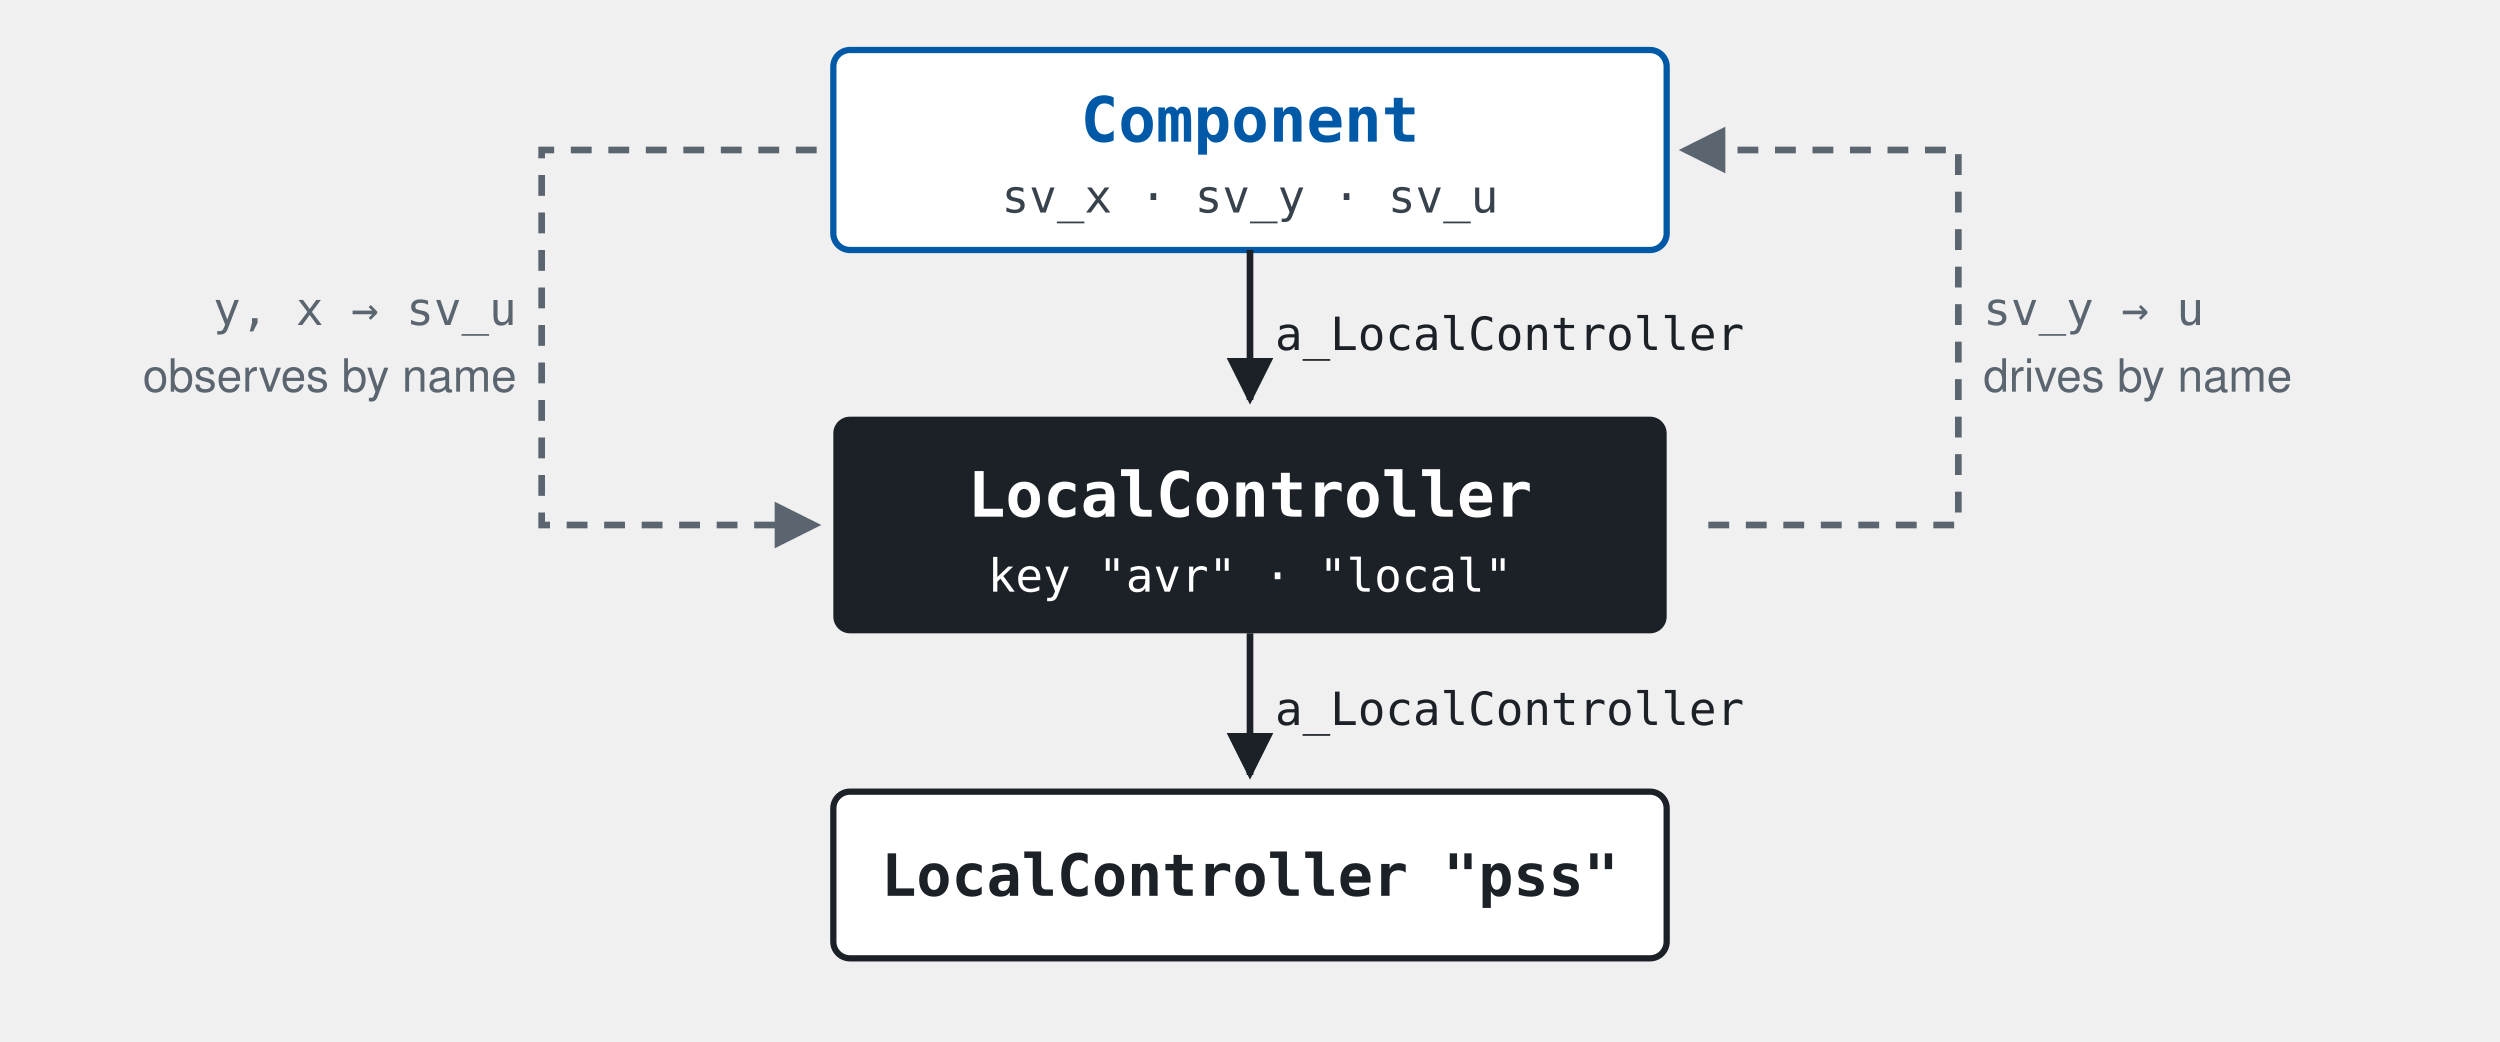
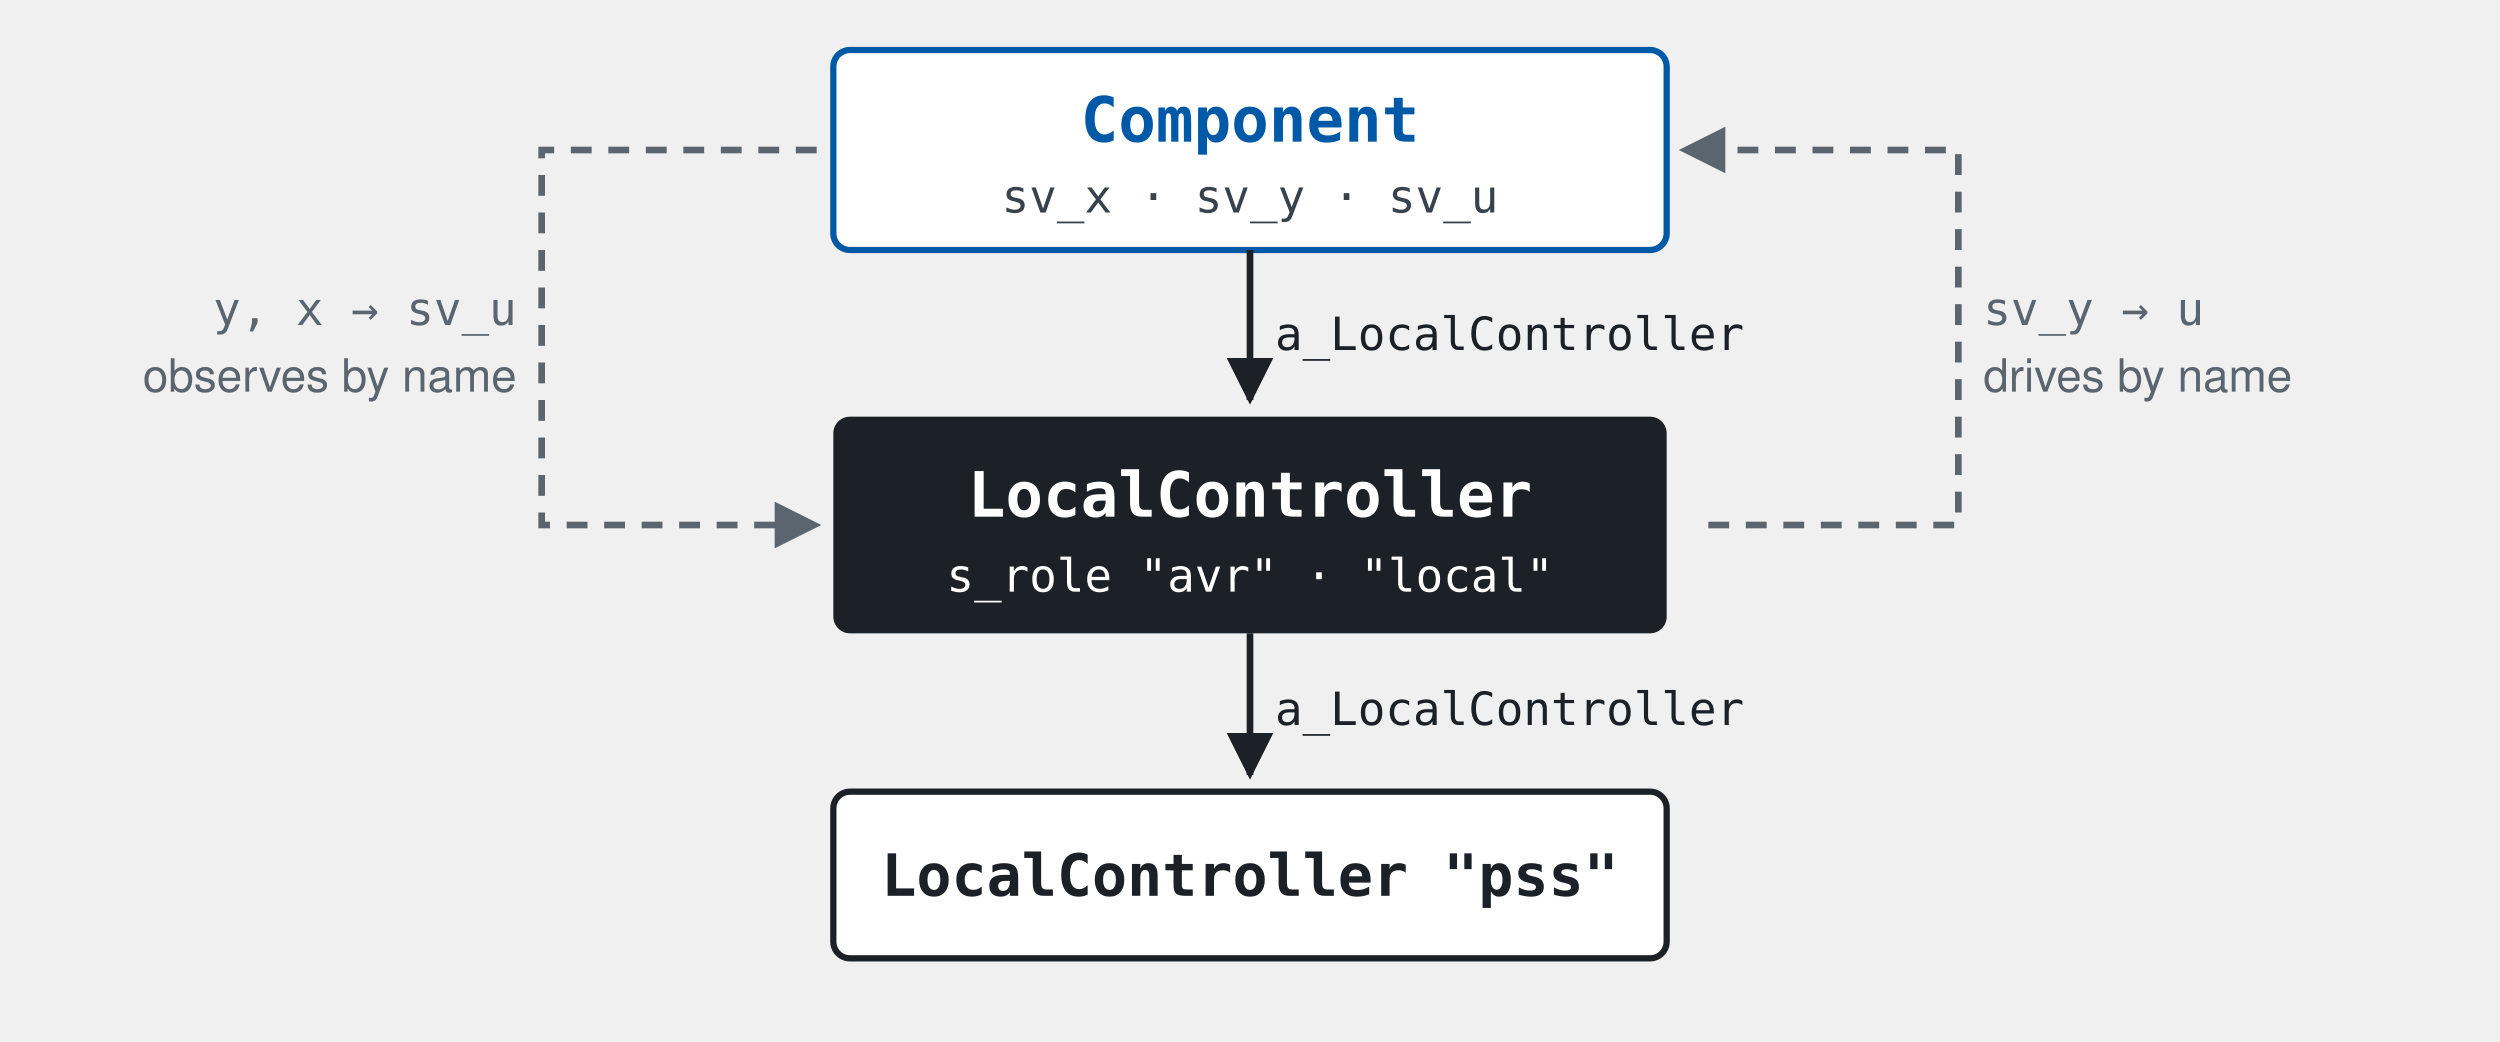
<svg xmlns="http://www.w3.org/2000/svg" font-family="-apple-system, BlinkMacSystemFont, 'Segoe UI', Helvetica, Arial, sans-serif" viewBox="0 0 600 250" role="img">
  <defs>
    <marker id="cl-ah" viewBox="0 0 10 10" refX="9" refY="5" markerWidth="7" markerHeight="7" orient="auto-start-reverse">
      <path d="M0 0L10 5L0 10z" style="fill:#1B2127" />
    </marker>
    <marker id="cl-ah-m" viewBox="0 0 10 10" refX="9" refY="5" markerWidth="7" markerHeight="7" orient="auto-start-reverse">
      <path d="M0 0L10 5L0 10z" style="fill:#5A6570" />
    </marker>
  </defs>
  <rect x="200" y="12" width="200" height="48" rx="4" stroke-width="1.5" style="fill:#FFFFFF; stroke:#0059A7" />
  <text x="300" y="34" text-anchor="middle" font-size="15" font-weight="bold" font-family="ui-monospace, SFMono-Regular, Menlo, Consolas, monospace" style="fill:#0059A7">Component</text>
  <text x="300" y="51" text-anchor="middle" font-size="11" font-family="ui-monospace, SFMono-Regular, Menlo, Consolas, monospace" style="fill:#38424C">sv_x · sv_y · sv_u</text>
  <path d="M300 60V96" fill="none" stroke-width="1.6" marker-end="url(#cl-ah)" style="stroke:#1B2127" />
  <text x="306" y="84" font-size="11" font-family="ui-monospace, SFMono-Regular, Menlo, Consolas, monospace" style="fill:#1B2127">a_LocalController</text>
  <rect x="200" y="100" width="200" height="52" rx="4" style="fill:#1B2127" />
  <text x="300" y="124" text-anchor="middle" font-size="15" font-weight="bold" font-family="ui-monospace, SFMono-Regular, Menlo, Consolas, monospace" style="fill:#FFFFFF">LocalController</text>
-   <text x="300" y="142" text-anchor="middle" font-size="11" font-family="ui-monospace, SFMono-Regular, Menlo, Consolas, monospace" style="fill:#FFFFFF">key "avr" · "local"</text>
+   <text x="300" y="142" text-anchor="middle" font-size="11" font-family="ui-monospace, SFMono-Regular, Menlo, Consolas, monospace" style="fill:#FFFFFF">s_role "avr" · "local"</text>
  <path d="M300 152V186" fill="none" stroke-width="1.6" marker-end="url(#cl-ah)" style="stroke:#1B2127" />
  <text x="306" y="174" font-size="11" font-family="ui-monospace, SFMono-Regular, Menlo, Consolas, monospace" style="fill:#1B2127">a_LocalController</text>
  <rect x="200" y="190" width="200" height="40" rx="4" stroke-width="1.5" style="fill:#FFFFFF; stroke:#1B2127" />
  <text x="300" y="215" text-anchor="middle" font-size="14" font-weight="bold" font-family="ui-monospace, SFMono-Regular, Menlo, Consolas, monospace" style="fill:#1B2127">LocalController "pss"</text>
  <path d="M410 126H470V36H404" fill="none" stroke-width="1.6" stroke-dasharray="5 4" marker-end="url(#cl-ah-m)" style="stroke:#5A6570" />
  <text x="476" y="78" font-size="11" font-family="ui-monospace, SFMono-Regular, Menlo, Consolas, monospace" style="fill:#5A6570">sv_y → u</text>
  <text x="476" y="94" font-size="11" style="fill:#5A6570">drives by name</text>
  <path d="M196 36H130V126H196" fill="none" stroke-width="1.6" stroke-dasharray="5 4" marker-end="url(#cl-ah-m)" style="stroke:#5A6570" />
  <text x="124" y="78" text-anchor="end" font-size="11" font-family="ui-monospace, SFMono-Regular, Menlo, Consolas, monospace" style="fill:#5A6570">y, x → sv_u</text>
  <text x="124" y="94" text-anchor="end" font-size="11" style="fill:#5A6570">observes by name</text>
</svg>
